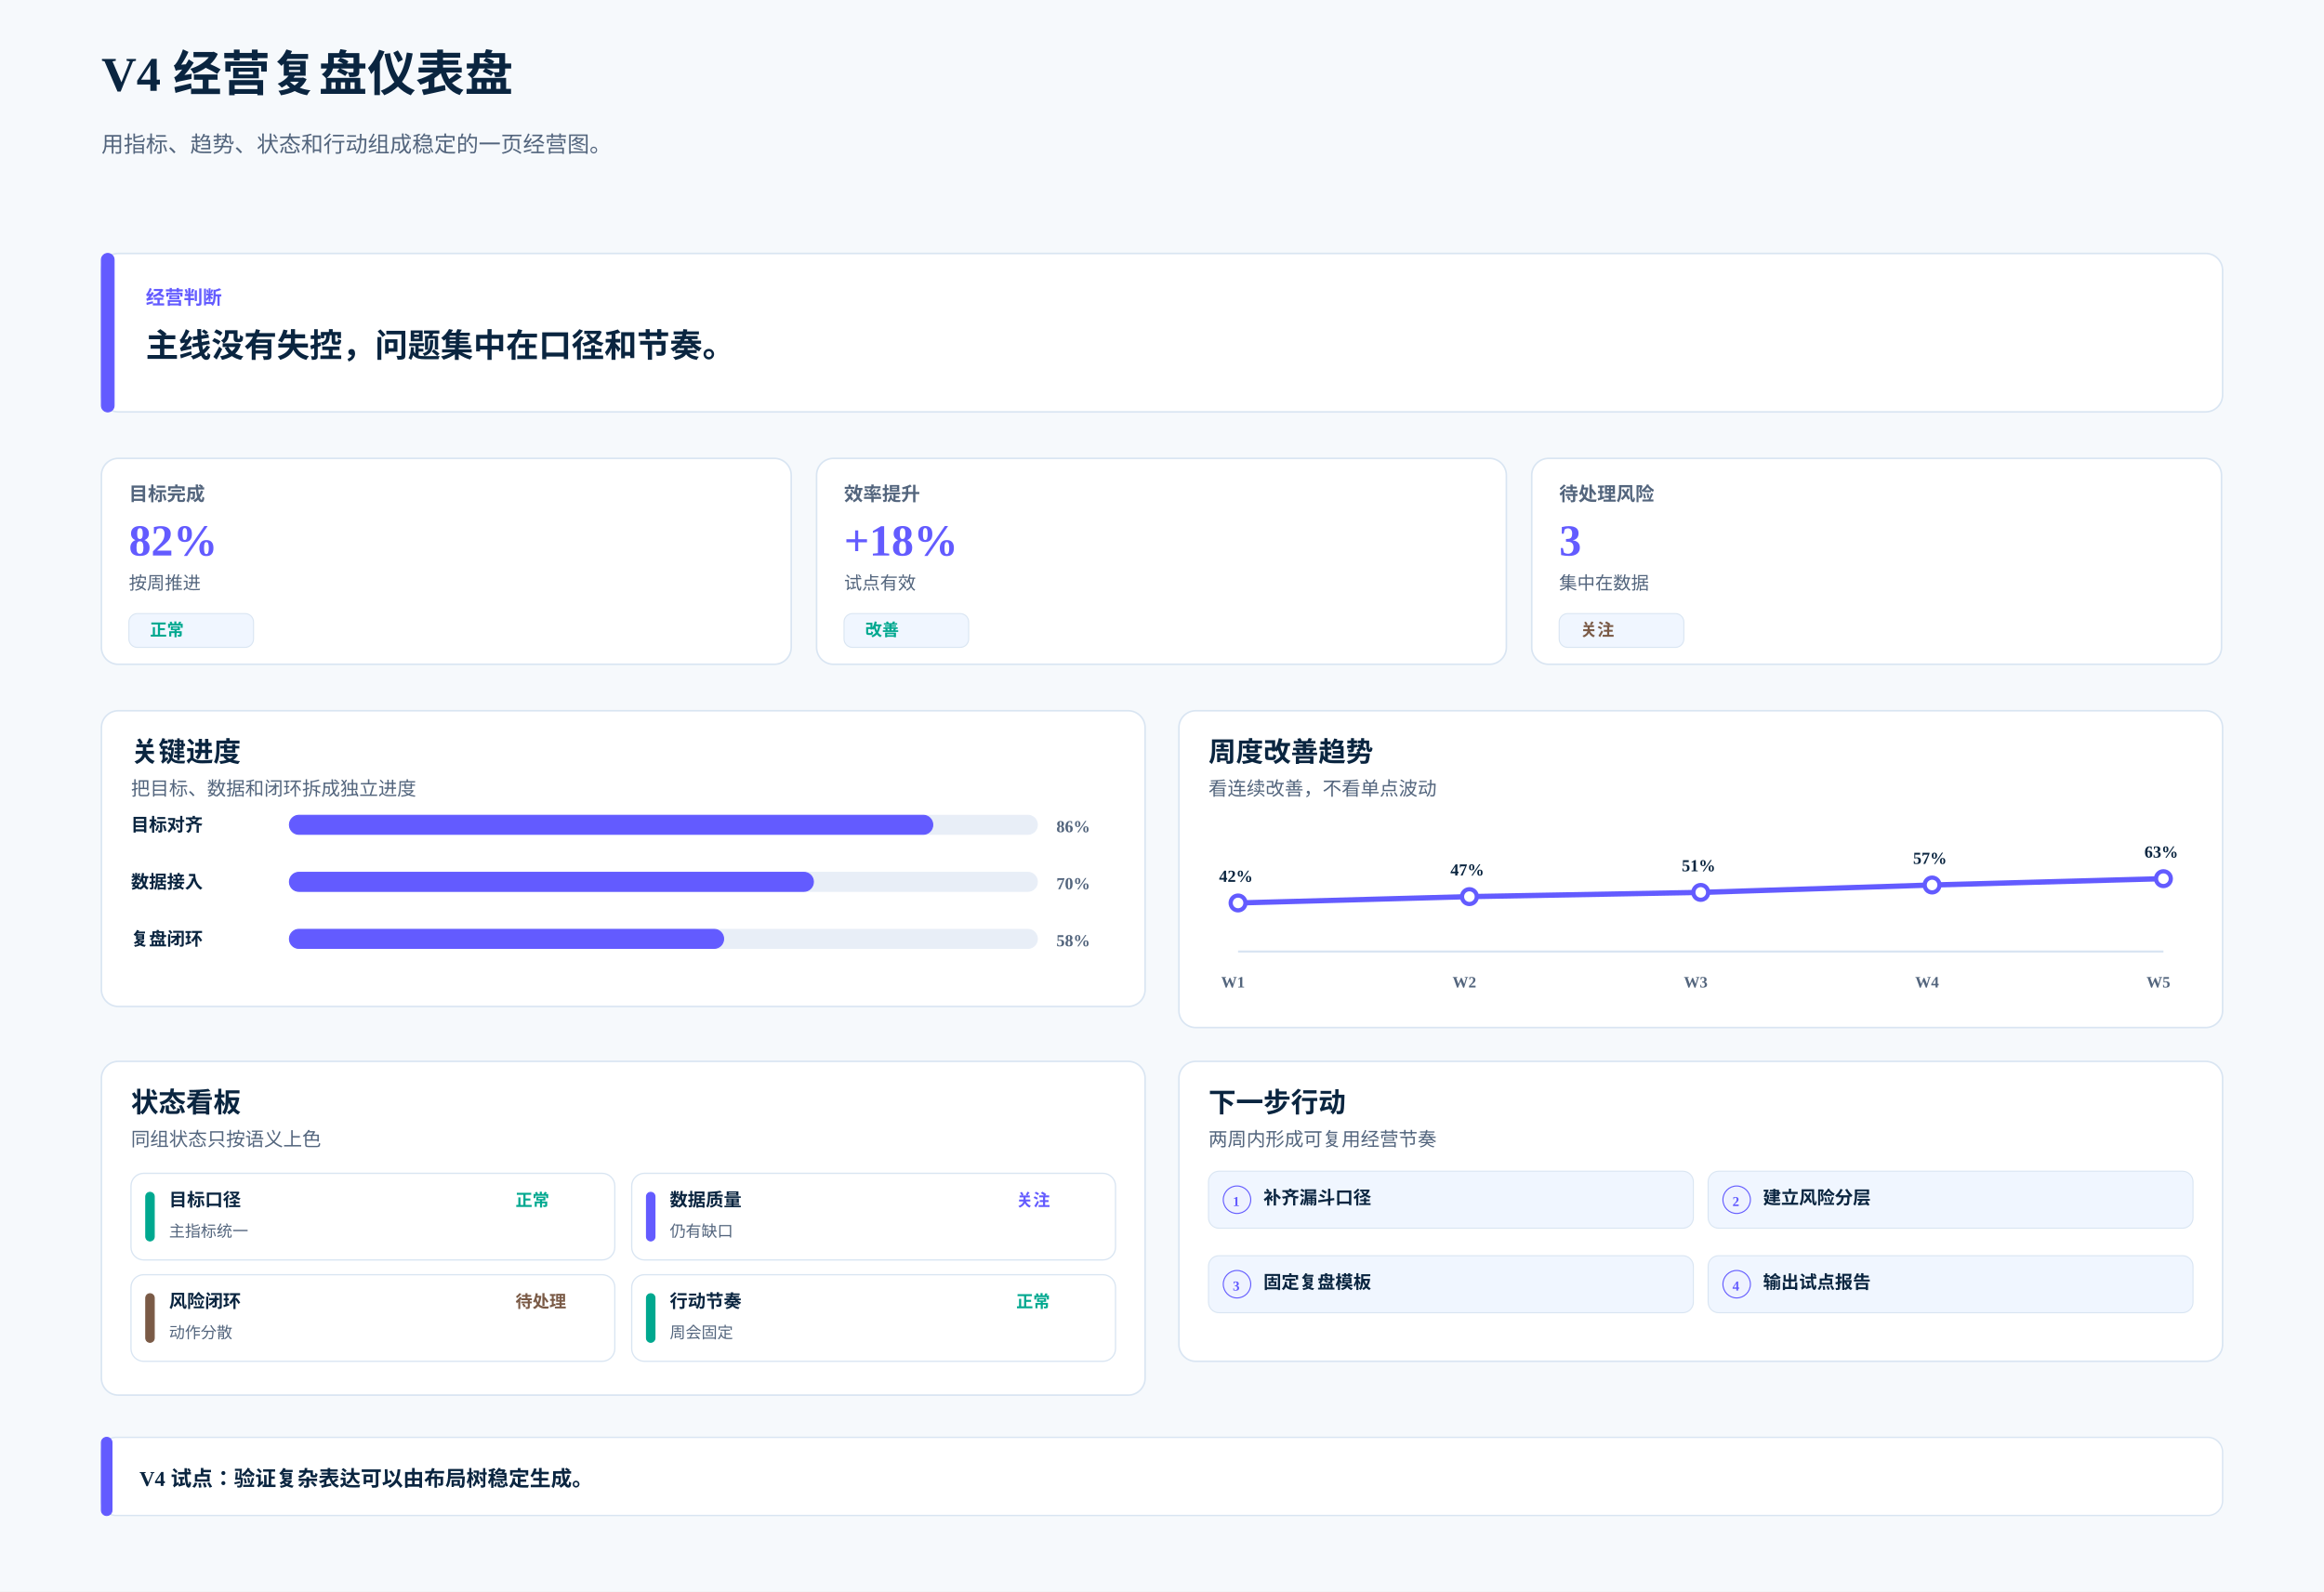
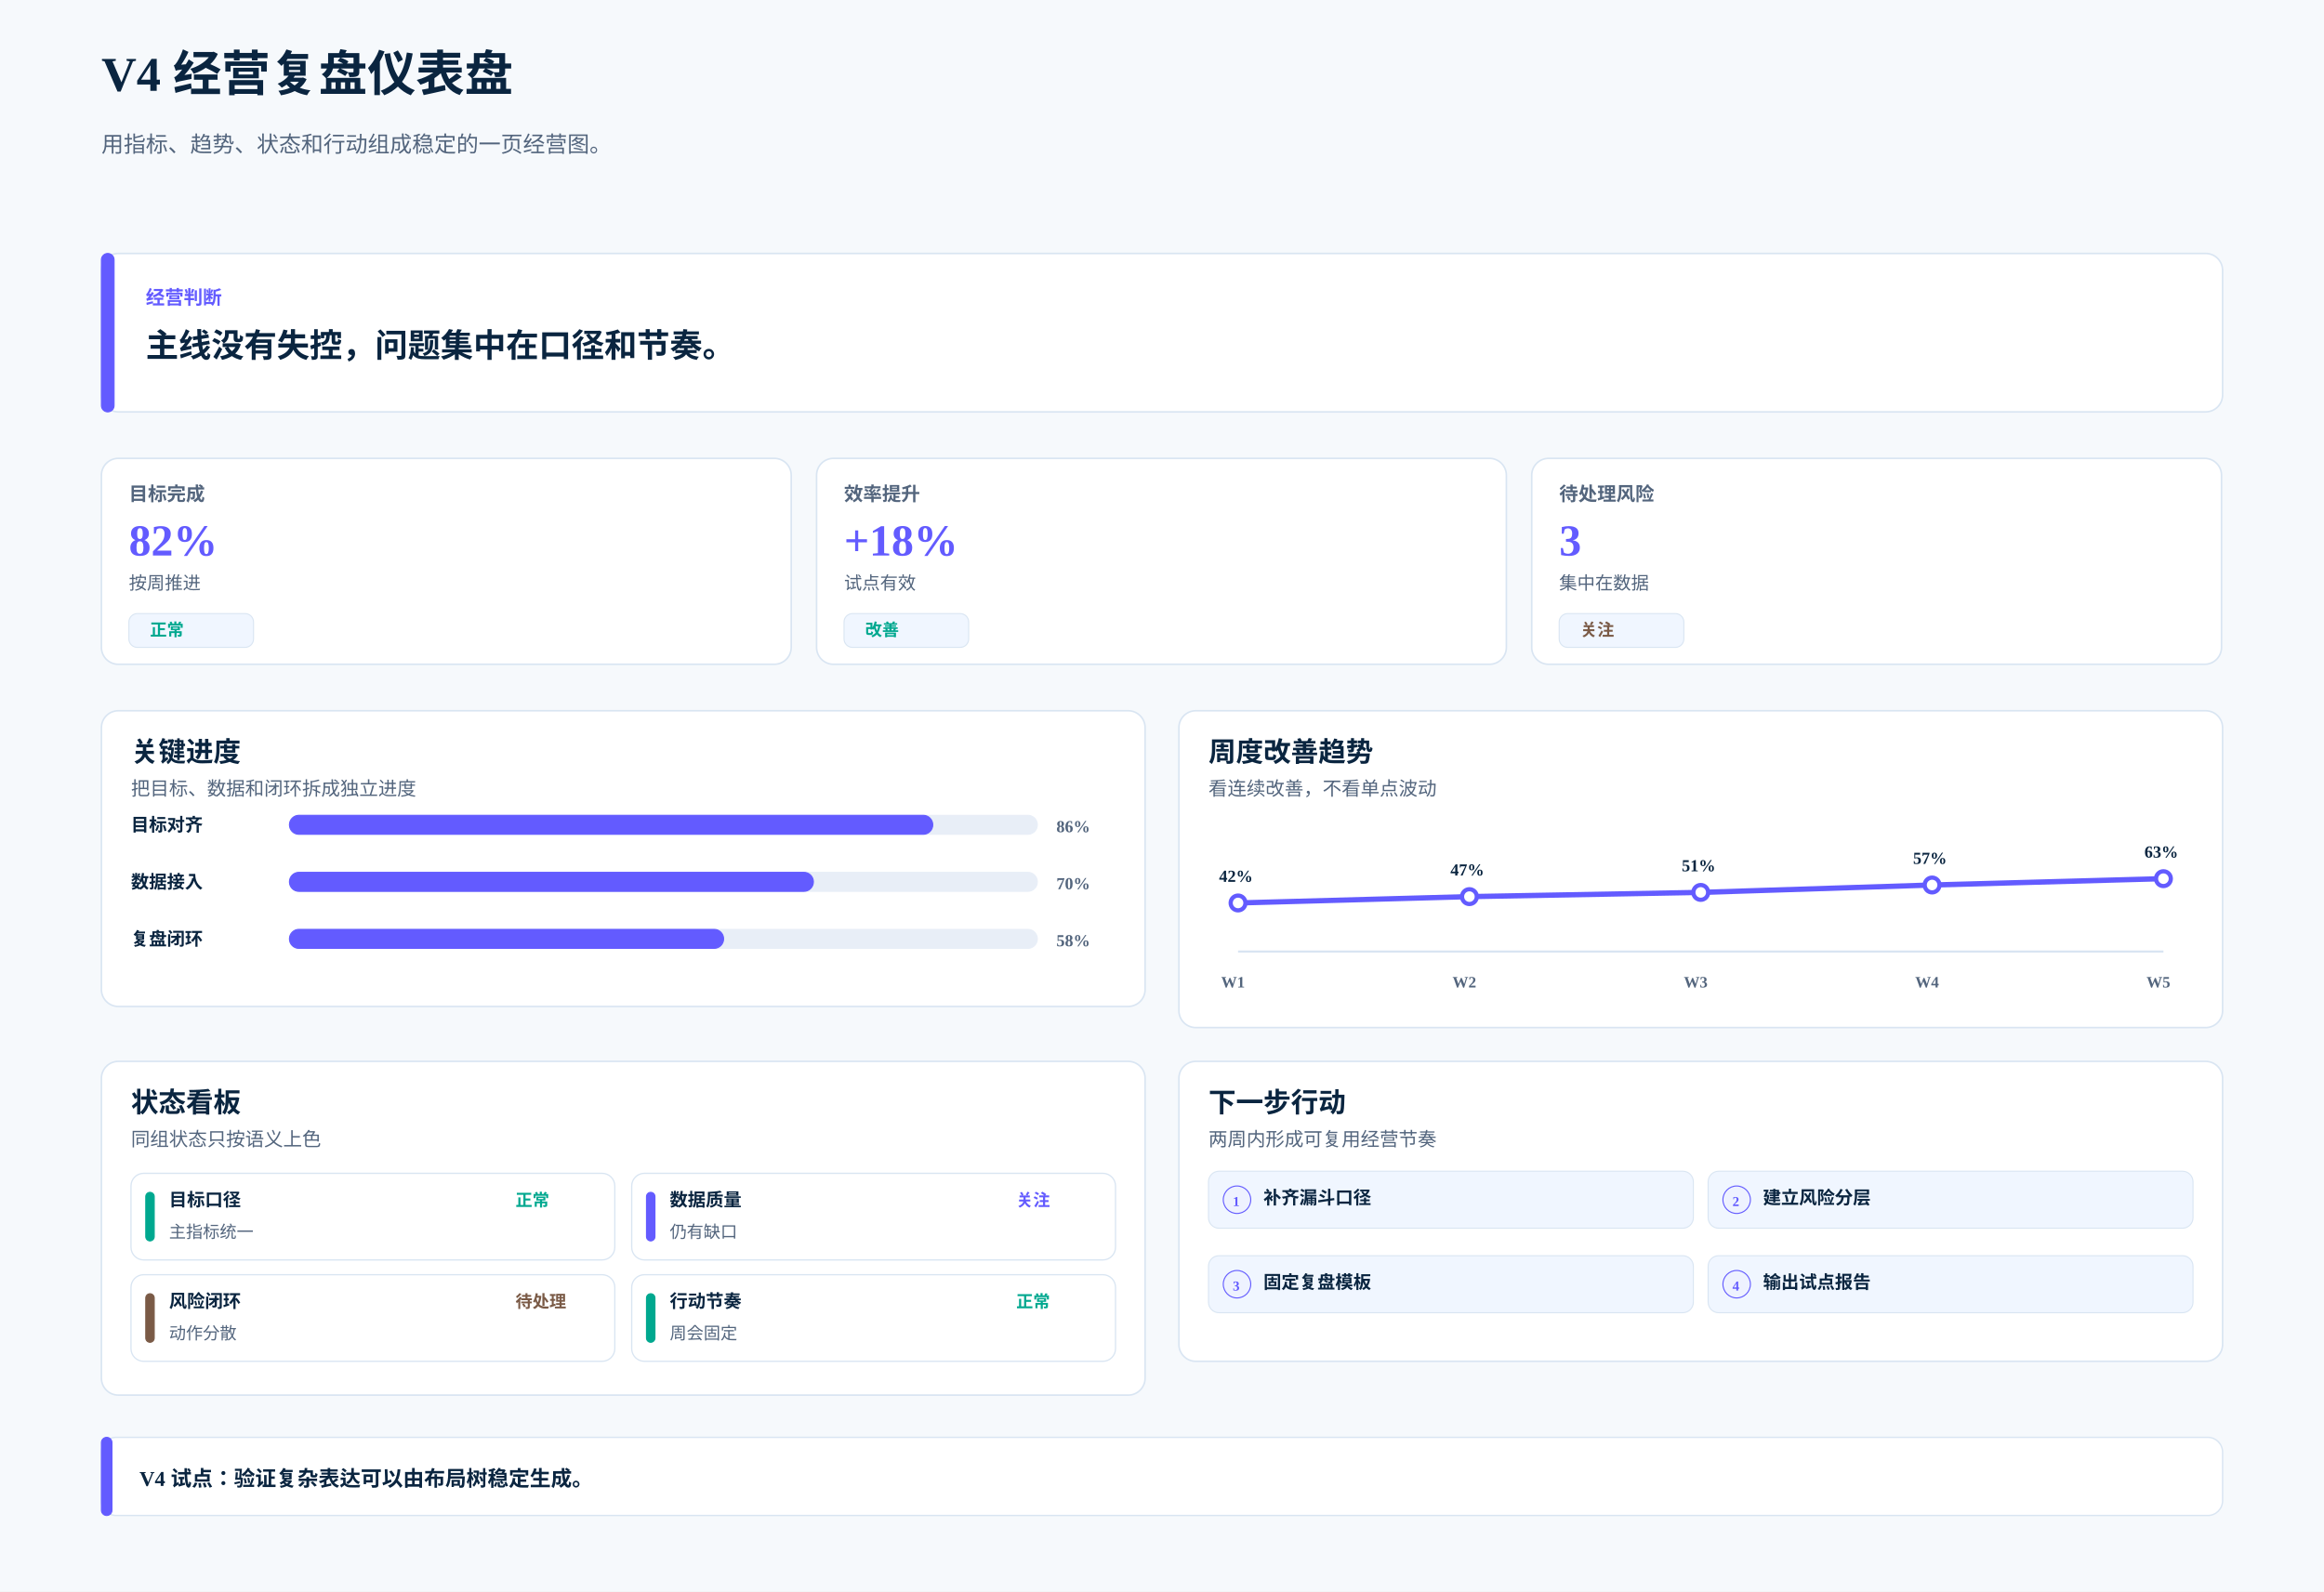
<svg xmlns="http://www.w3.org/2000/svg" width="2200" height="1507" viewBox="0 0 2200 1507" data-layout-engine="v4" data-expression-mode="dashboard-onepage">
  <rect x="0" y="0" width="2200" height="1507" rx="0" fill="#F6F9FC" stroke="#F6F9FC" stroke-width="0" />
  <g>
    <g data-v43-block="title" data-block-type="title" data-x="96" data-y="40" data-width="2008" data-height="200" data-column="full">
      <text x="96" y="86" font-size="46" fill="#0A2540" font-weight="700">
        <tspan x="96" dy="0">V4 经营复盘仪表盘</tspan>
      </text>
      <text x="96" y="144" font-size="21" fill="#53657D" font-weight="500">
        <tspan x="96" dy="0">用指标、趋势、状态和行动组成稳定的一页经营图。</tspan>
      </text>
    </g>
    <g data-v43-block="statement" data-block-type="statement" data-x="96" data-y="240" data-width="2008" data-height="150" data-column="full">
      <rect x="96" y="240" width="2008" height="150" rx="16" fill="#FFFFFF" stroke="#D9E5F2" stroke-width="1.5" />
      <rect x="96" y="240" width="12" height="150" rx="6" fill="#635BFF" stroke="#635BFF" stroke-width="1" />
      <text x="138" y="288" font-size="18" fill="#635BFF" font-weight="700">
        <tspan x="138" dy="0">经营判断</tspan>
      </text>
      <text x="138" y="338" font-size="31" fill="#0A2540" font-weight="700">
        <tspan x="138" dy="0">主线没有失控，问题集中在口径和节奏。</tspan>
      </text>
    </g>
    <g data-v43-block="metrics" data-block-type="metric-group" data-x="96" data-y="434" data-width="2008" data-height="195" data-column="full">
      <rect x="96" y="434" width="653" height="195" rx="16" fill="#FFFFFF" stroke="#D9E5F2" stroke-width="1.5" data-tone-group="parallel-metrics" />
      <text x="122" y="474" font-size="18" fill="#53657D" font-weight="700">
        <tspan x="122" dy="0">目标完成</tspan>
      </text>
      <text x="122" y="526" font-size="42" fill="#635BFF" font-weight="700">
        <tspan x="122" dy="0">82%</tspan>
      </text>
      <text x="122" y="558" font-size="17" fill="#53657D" font-weight="500">
        <tspan x="122" dy="0">按周推进</tspan>
      </text>
      <rect x="122" y="581" width="118" height="32" rx="8" fill="#F0F6FF" stroke="#D9E5F2" stroke-width="1" />
      <text x="142" y="602" font-size="16" fill="#00A88F" font-weight="700">
        <tspan x="142" dy="0">正常</tspan>
      </text>
      <rect x="773" y="434" width="653" height="195" rx="16" fill="#FFFFFF" stroke="#D9E5F2" stroke-width="1.5" data-tone-group="parallel-metrics" />
      <text x="799" y="474" font-size="18" fill="#53657D" font-weight="700">
        <tspan x="799" dy="0">效率提升</tspan>
      </text>
      <text x="799" y="526" font-size="42" fill="#635BFF" font-weight="700">
        <tspan x="799" dy="0">+18%</tspan>
      </text>
      <text x="799" y="558" font-size="17" fill="#53657D" font-weight="500">
        <tspan x="799" dy="0">试点有效</tspan>
      </text>
      <rect x="799" y="581" width="118" height="32" rx="8" fill="#F0F6FF" stroke="#D9E5F2" stroke-width="1" />
      <text x="819" y="602" font-size="16" fill="#00A88F" font-weight="700">
        <tspan x="819" dy="0">改善</tspan>
      </text>
      <rect x="1450" y="434" width="653" height="195" rx="16" fill="#FFFFFF" stroke="#D9E5F2" stroke-width="1.5" data-tone-group="parallel-metrics" />
      <text x="1476" y="474" font-size="18" fill="#53657D" font-weight="700">
        <tspan x="1476" dy="0">待处理风险</tspan>
      </text>
      <text x="1476" y="526" font-size="42" fill="#635BFF" font-weight="700">
        <tspan x="1476" dy="0">3</tspan>
      </text>
      <text x="1476" y="558" font-size="17" fill="#53657D" font-weight="500">
        <tspan x="1476" dy="0">集中在数据</tspan>
      </text>
      <rect x="1476" y="581" width="118" height="32" rx="8" fill="#F0F6FF" stroke="#D9E5F2" stroke-width="1" />
      <text x="1496" y="602" font-size="16" fill="#7A5A46" font-weight="700">
        <tspan x="1496" dy="0">关注</tspan>
      </text>
    </g>
    <g data-v43-block="progress-bar-1" data-block-type="progress-bar" data-x="96" data-y="673" data-width="988" data-height="280" data-column="left" data-row="0" data-span="6" data-density="medium" data-preferred-width="988" data-text-units="40" data-item-count="3" data-item-layout="rows" data-layout-reason="compact-chart">
      <rect x="96" y="673" width="988" height="280" rx="16" fill="#FFFFFF" stroke="#D9E5F2" stroke-width="1.5" />
      <text x="124" y="721" font-size="26" fill="#0A2540" font-weight="700">
        <tspan x="124" dy="0">关键进度</tspan>
      </text>
      <text x="124" y="753" font-size="18" fill="#53657D" font-weight="500">
        <tspan x="124" dy="0">把目标、数据和闭环拆成独立进度</tspan>
      </text>
      <text x="124" y="787" font-size="17" fill="#0A2540" font-weight="700">
        <tspan x="124" dy="0">目标对齐</tspan>
      </text>
      <rect x="274" y="772" width="708" height="18" rx="9" fill="#E8EEF7" stroke="#E8EEF7" stroke-width="1" />
      <rect x="274" y="772" width="609" height="18" rx="9" fill="#635BFF" stroke="#635BFF" stroke-width="1" />
      <text x="1000" y="788" font-size="16" fill="#53657D" font-weight="700">
        <tspan x="1000" dy="0">86%</tspan>
      </text>
      <text x="124" y="841" font-size="17" fill="#0A2540" font-weight="700">
        <tspan x="124" dy="0">数据接入</tspan>
      </text>
      <rect x="274" y="826" width="708" height="18" rx="9" fill="#E8EEF7" stroke="#E8EEF7" stroke-width="1" />
      <rect x="274" y="826" width="496" height="18" rx="9" fill="#635BFF" stroke="#635BFF" stroke-width="1" />
      <text x="1000" y="842" font-size="16" fill="#53657D" font-weight="700">
        <tspan x="1000" dy="0">70%</tspan>
      </text>
      <text x="124" y="895" font-size="17" fill="#0A2540" font-weight="700">
        <tspan x="124" dy="0">复盘闭环</tspan>
      </text>
      <rect x="274" y="880" width="708" height="18" rx="9" fill="#E8EEF7" stroke="#E8EEF7" stroke-width="1" />
      <rect x="274" y="880" width="411" height="18" rx="9" fill="#635BFF" stroke="#635BFF" stroke-width="1" />
      <text x="1000" y="896" font-size="16" fill="#53657D" font-weight="700">
        <tspan x="1000" dy="0">58%</tspan>
      </text>
    </g>
    <g data-v43-block="trend-sparkline-2" data-block-type="trend-sparkline" data-x="1116" data-y="673" data-width="988" data-height="300" data-column="right" data-row="0" data-span="6" data-density="medium" data-preferred-width="988" data-text-units="43" data-item-count="5" data-item-layout="rows" data-layout-reason="compact-chart">
      <rect x="1116" y="673" width="988" height="300" rx="16" fill="#FFFFFF" stroke="#D9E5F2" stroke-width="1.5" />
      <text x="1144" y="721" font-size="26" fill="#0A2540" font-weight="700">
        <tspan x="1144" dy="0">周度改善趋势</tspan>
      </text>
      <text x="1144" y="753" font-size="18" fill="#53657D" font-weight="500">
        <tspan x="1144" dy="0">看连续改善，不看单点波动</tspan>
      </text>
      <line x1="1172" y1="901" x2="2048" y2="901" stroke="#D9E5F2" stroke-width="2" />
      <polyline points="1172,855 1391,849 1610,845 1829,838 2048,832" fill="none" stroke="#635BFF" stroke-width="5" stroke-linecap="round" stroke-linejoin="round" />
      <circle cx="1172" cy="855" r="7" fill="#FFFFFF" stroke="#635BFF" stroke-width="4" />
      <text x="1154" y="835" font-size="16" fill="#0A2540" font-weight="700">
        <tspan x="1154" dy="0">42%</tspan>
      </text>
      <text x="1156" y="935" font-size="15" fill="#53657D" font-weight="700">
        <tspan x="1156" dy="0">W1</tspan>
      </text>
      <circle cx="1391" cy="849" r="7" fill="#FFFFFF" stroke="#635BFF" stroke-width="4" />
      <text x="1373" y="829" font-size="16" fill="#0A2540" font-weight="700">
        <tspan x="1373" dy="0">47%</tspan>
      </text>
      <text x="1375" y="935" font-size="15" fill="#53657D" font-weight="700">
        <tspan x="1375" dy="0">W2</tspan>
      </text>
      <circle cx="1610" cy="845" r="7" fill="#FFFFFF" stroke="#635BFF" stroke-width="4" />
      <text x="1592" y="825" font-size="16" fill="#0A2540" font-weight="700">
        <tspan x="1592" dy="0">51%</tspan>
      </text>
      <text x="1594" y="935" font-size="15" fill="#53657D" font-weight="700">
        <tspan x="1594" dy="0">W3</tspan>
      </text>
      <circle cx="1829" cy="838" r="7" fill="#FFFFFF" stroke="#635BFF" stroke-width="4" />
      <text x="1811" y="818" font-size="16" fill="#0A2540" font-weight="700">
        <tspan x="1811" dy="0">57%</tspan>
      </text>
      <text x="1813" y="935" font-size="15" fill="#53657D" font-weight="700">
        <tspan x="1813" dy="0">W4</tspan>
      </text>
      <circle cx="2048" cy="832" r="7" fill="#FFFFFF" stroke="#635BFF" stroke-width="4" />
      <text x="2030" y="812" font-size="16" fill="#0A2540" font-weight="700">
        <tspan x="2030" dy="0">63%</tspan>
      </text>
      <text x="2032" y="935" font-size="15" fill="#53657D" font-weight="700">
        <tspan x="2032" dy="0">W5</tspan>
      </text>
    </g>
    <g data-v43-block="status-board-3" data-block-type="status-board" data-x="96" data-y="1005" data-width="988" data-height="316" data-column="left" data-component-variant="status-grid" data-row="1" data-span="6" data-density="sparse" data-preferred-width="988" data-text-units="56" data-item-count="4" data-item-layout="grid-2" data-layout-reason="compact-status-items">
      <rect x="96" y="1005" width="988" height="316" rx="16" fill="#FFFFFF" stroke="#D9E5F2" stroke-width="1.5" />
      <text x="124" y="1053" font-size="26" fill="#0A2540" font-weight="700">
        <tspan x="124" dy="0">状态看板</tspan>
      </text>
      <text x="124" y="1085" font-size="18" fill="#53657D" font-weight="500">
        <tspan x="124" dy="0">同组状态只按语义上色</tspan>
      </text>
      <rect x="124" y="1111" width="458" height="82" rx="12" fill="#FFFFFF" stroke="#D9E5F2" stroke-width="1.2" />
      <rect x="138" y="1129" width="8" height="46" rx="4" fill="#00A88F" stroke="#00A88F" stroke-width="1" />
      <text x="160" y="1142" font-size="17" fill="#0A2540" font-weight="700">
        <tspan x="160" dy="0">目标口径</tspan>
      </text>
      <text x="488" y="1142" font-size="16" fill="#00A88F" font-weight="700">
        <tspan x="488" dy="0">正常</tspan>
      </text>
-       <text x="160" y="1171" font-size="15" fill="#53657D" font-weight="500">
+       <text x="160" y="1172" font-size="16" fill="#53657D" font-weight="500">
        <tspan x="160" dy="0">主指标统一</tspan>
      </text>
      <rect x="598" y="1111" width="458" height="82" rx="12" fill="#FFFFFF" stroke="#D9E5F2" stroke-width="1.2" />
      <rect x="612" y="1129" width="8" height="46" rx="4" fill="#635BFF" stroke="#635BFF" stroke-width="1" />
      <text x="634" y="1142" font-size="17" fill="#0A2540" font-weight="700">
        <tspan x="634" dy="0">数据质量</tspan>
      </text>
      <text x="962" y="1142" font-size="16" fill="#635BFF" font-weight="700">
        <tspan x="962" dy="0">关注</tspan>
      </text>
-       <text x="634" y="1171" font-size="15" fill="#53657D" font-weight="500">
+       <text x="634" y="1172" font-size="16" fill="#53657D" font-weight="500">
        <tspan x="634" dy="0">仍有缺口</tspan>
      </text>
      <rect x="124" y="1207" width="458" height="82" rx="12" fill="#FFFFFF" stroke="#D9E5F2" stroke-width="1.2" />
      <rect x="138" y="1225" width="8" height="46" rx="4" fill="#7A5A46" stroke="#7A5A46" stroke-width="1" />
      <text x="160" y="1238" font-size="17" fill="#0A2540" font-weight="700">
        <tspan x="160" dy="0">风险闭环</tspan>
      </text>
      <text x="488" y="1238" font-size="16" fill="#7A5A46" font-weight="700">
        <tspan x="488" dy="0">待处理</tspan>
      </text>
-       <text x="160" y="1267" font-size="15" fill="#53657D" font-weight="500">
+       <text x="160" y="1268" font-size="16" fill="#53657D" font-weight="500">
        <tspan x="160" dy="0">动作分散</tspan>
      </text>
      <rect x="598" y="1207" width="458" height="82" rx="12" fill="#FFFFFF" stroke="#D9E5F2" stroke-width="1.2" />
      <rect x="612" y="1225" width="8" height="46" rx="4" fill="#00A88F" stroke="#00A88F" stroke-width="1" />
      <text x="634" y="1238" font-size="17" fill="#0A2540" font-weight="700">
        <tspan x="634" dy="0">行动节奏</tspan>
      </text>
      <text x="962" y="1238" font-size="16" fill="#00A88F" font-weight="700">
        <tspan x="962" dy="0">正常</tspan>
      </text>
-       <text x="634" y="1267" font-size="15" fill="#53657D" font-weight="500">
+       <text x="634" y="1268" font-size="16" fill="#53657D" font-weight="500">
        <tspan x="634" dy="0">周会固定</tspan>
      </text>
    </g>
    <g data-v43-block="action-list-4" data-block-type="action-list" data-x="1116" data-y="1005" data-width="988" data-height="284" data-column="right" data-component-variant="action-checklist" data-row="1" data-span="6" data-density="sparse" data-preferred-width="988" data-text-units="41" data-item-count="4" data-item-layout="grid-2" data-layout-reason="short-parallel-items">
      <rect x="1116" y="1005" width="988" height="284" rx="16" fill="#FFFFFF" stroke="#D9E5F2" stroke-width="1.5" />
      <text x="1144" y="1053" font-size="26" fill="#0A2540" font-weight="700">
        <tspan x="1144" dy="0">下一步行动</tspan>
      </text>
      <text x="1144" y="1085" font-size="18" fill="#53657D" font-weight="500">
        <tspan x="1144" dy="0">两周内形成可复用经营节奏</tspan>
      </text>
      <rect x="1144" y="1109" width="459" height="54" rx="10" fill="#F0F6FF" stroke="#D9E5F2" stroke-width="1" data-v4-action-item="0" />
      <circle cx="1171" cy="1136" r="13" fill="#EEF2FF" stroke="#635BFF" stroke-width="1" />
      <text x="1167" y="1142" font-size="13" fill="#635BFF" font-weight="700">
        <tspan x="1167" dy="0">1</tspan>
      </text>
      <text x="1196" y="1140" font-size="17" fill="#0A2540" font-weight="700">
        <tspan x="1196" dy="0">补齐漏斗口径</tspan>
      </text>
      <rect x="1617" y="1109" width="459" height="54" rx="10" fill="#F0F6FF" stroke="#D9E5F2" stroke-width="1" data-v4-action-item="1" />
      <circle cx="1644" cy="1136" r="13" fill="#EEF2FF" stroke="#635BFF" stroke-width="1" />
      <text x="1640" y="1142" font-size="13" fill="#635BFF" font-weight="700">
        <tspan x="1640" dy="0">2</tspan>
      </text>
      <text x="1669" y="1140" font-size="17" fill="#0A2540" font-weight="700">
        <tspan x="1669" dy="0">建立风险分层</tspan>
      </text>
      <rect x="1144" y="1189" width="459" height="54" rx="10" fill="#F0F6FF" stroke="#D9E5F2" stroke-width="1" data-v4-action-item="2" />
      <circle cx="1171" cy="1216" r="13" fill="#EEF2FF" stroke="#635BFF" stroke-width="1" />
      <text x="1167" y="1222" font-size="13" fill="#635BFF" font-weight="700">
        <tspan x="1167" dy="0">3</tspan>
      </text>
      <text x="1196" y="1220" font-size="17" fill="#0A2540" font-weight="700">
        <tspan x="1196" dy="0">固定复盘模板</tspan>
      </text>
      <rect x="1617" y="1189" width="459" height="54" rx="10" fill="#F0F6FF" stroke="#D9E5F2" stroke-width="1" data-v4-action-item="3" />
      <circle cx="1644" cy="1216" r="13" fill="#EEF2FF" stroke="#635BFF" stroke-width="1" />
      <text x="1640" y="1222" font-size="13" fill="#635BFF" font-weight="700">
        <tspan x="1640" dy="0">4</tspan>
      </text>
      <text x="1669" y="1220" font-size="17" fill="#0A2540" font-weight="700">
        <tspan x="1669" dy="0">输出试点报告</tspan>
      </text>
    </g>
    <g data-v43-block="footer" data-block-type="footer" data-x="96" data-y="1361" data-width="2008" data-height="74" data-column="full">
      <rect x="96" y="1361" width="2008" height="74" rx="14" fill="#FFFFFF" stroke="#D9E5F2" stroke-width="1.3" />
      <rect x="96" y="1361" width="10" height="74" rx="5" fill="#635BFF" stroke="#635BFF" stroke-width="1" />
      <text x="132" y="1407" font-size="20" fill="#0A2540" font-weight="700">
        <tspan x="132" dy="0">V4 试点：验证复杂表达可以由布局树稳定生成。</tspan>
      </text>
    </g>
  </g>
</svg>
